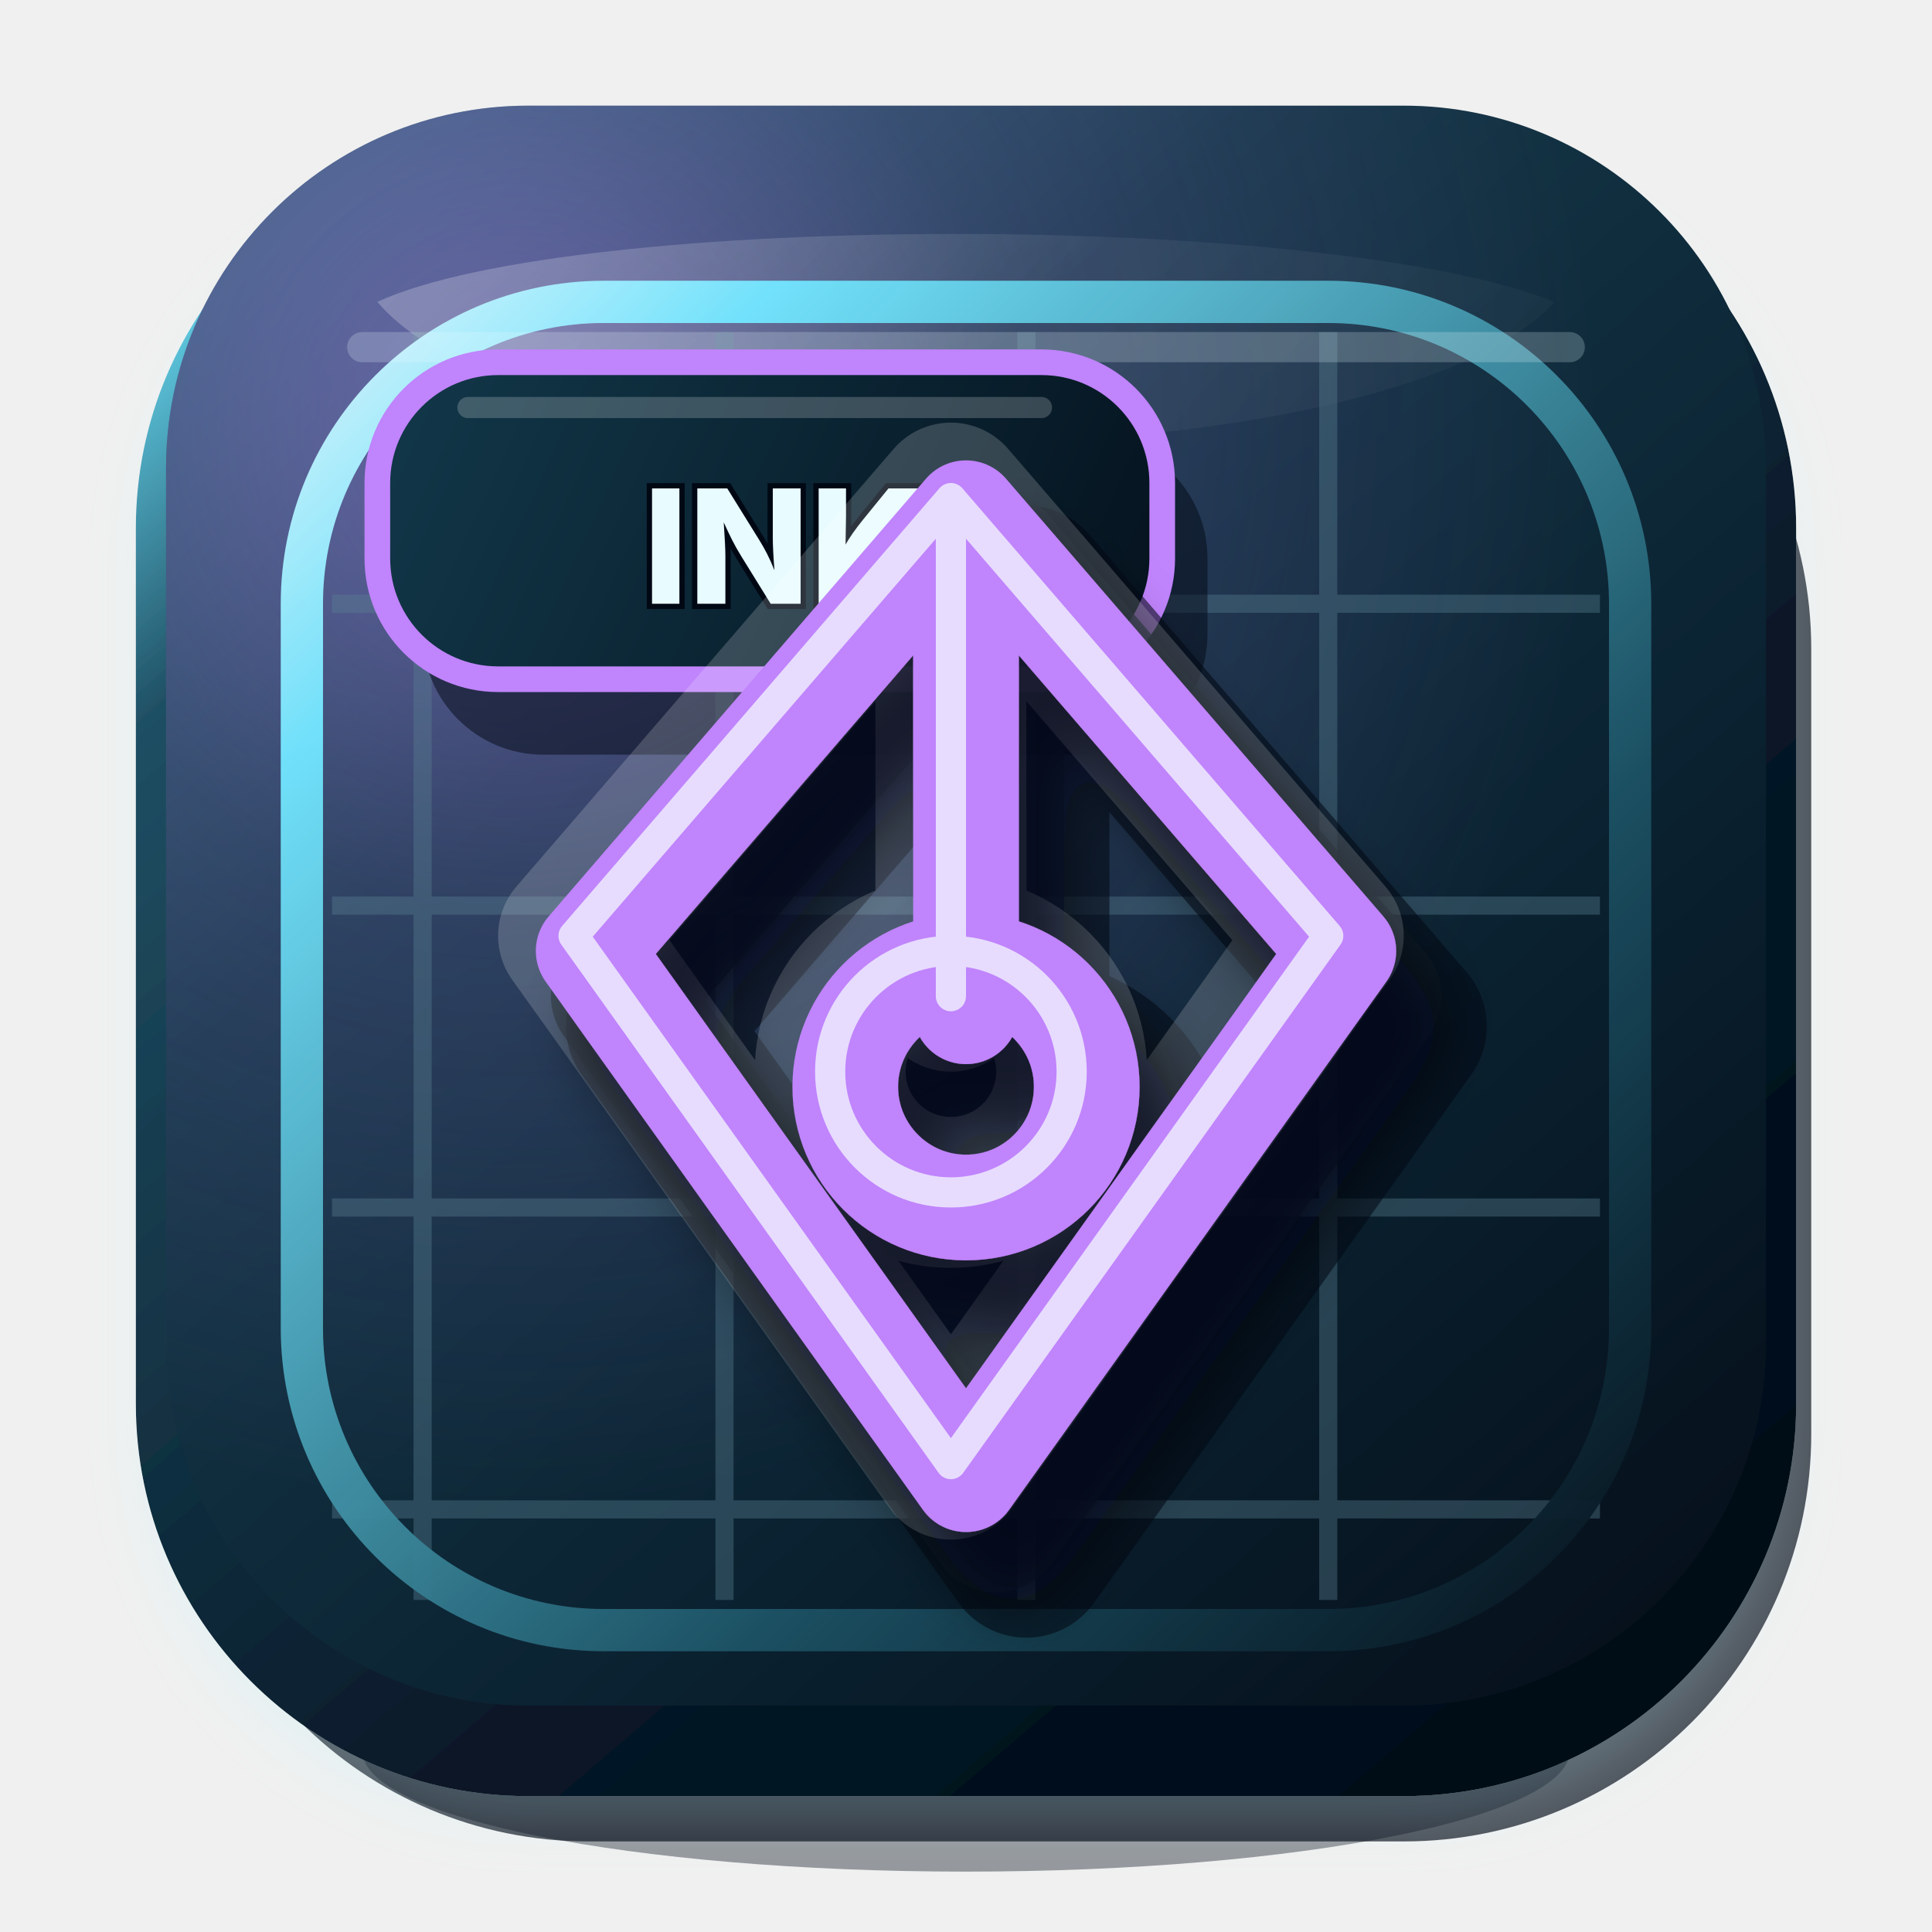
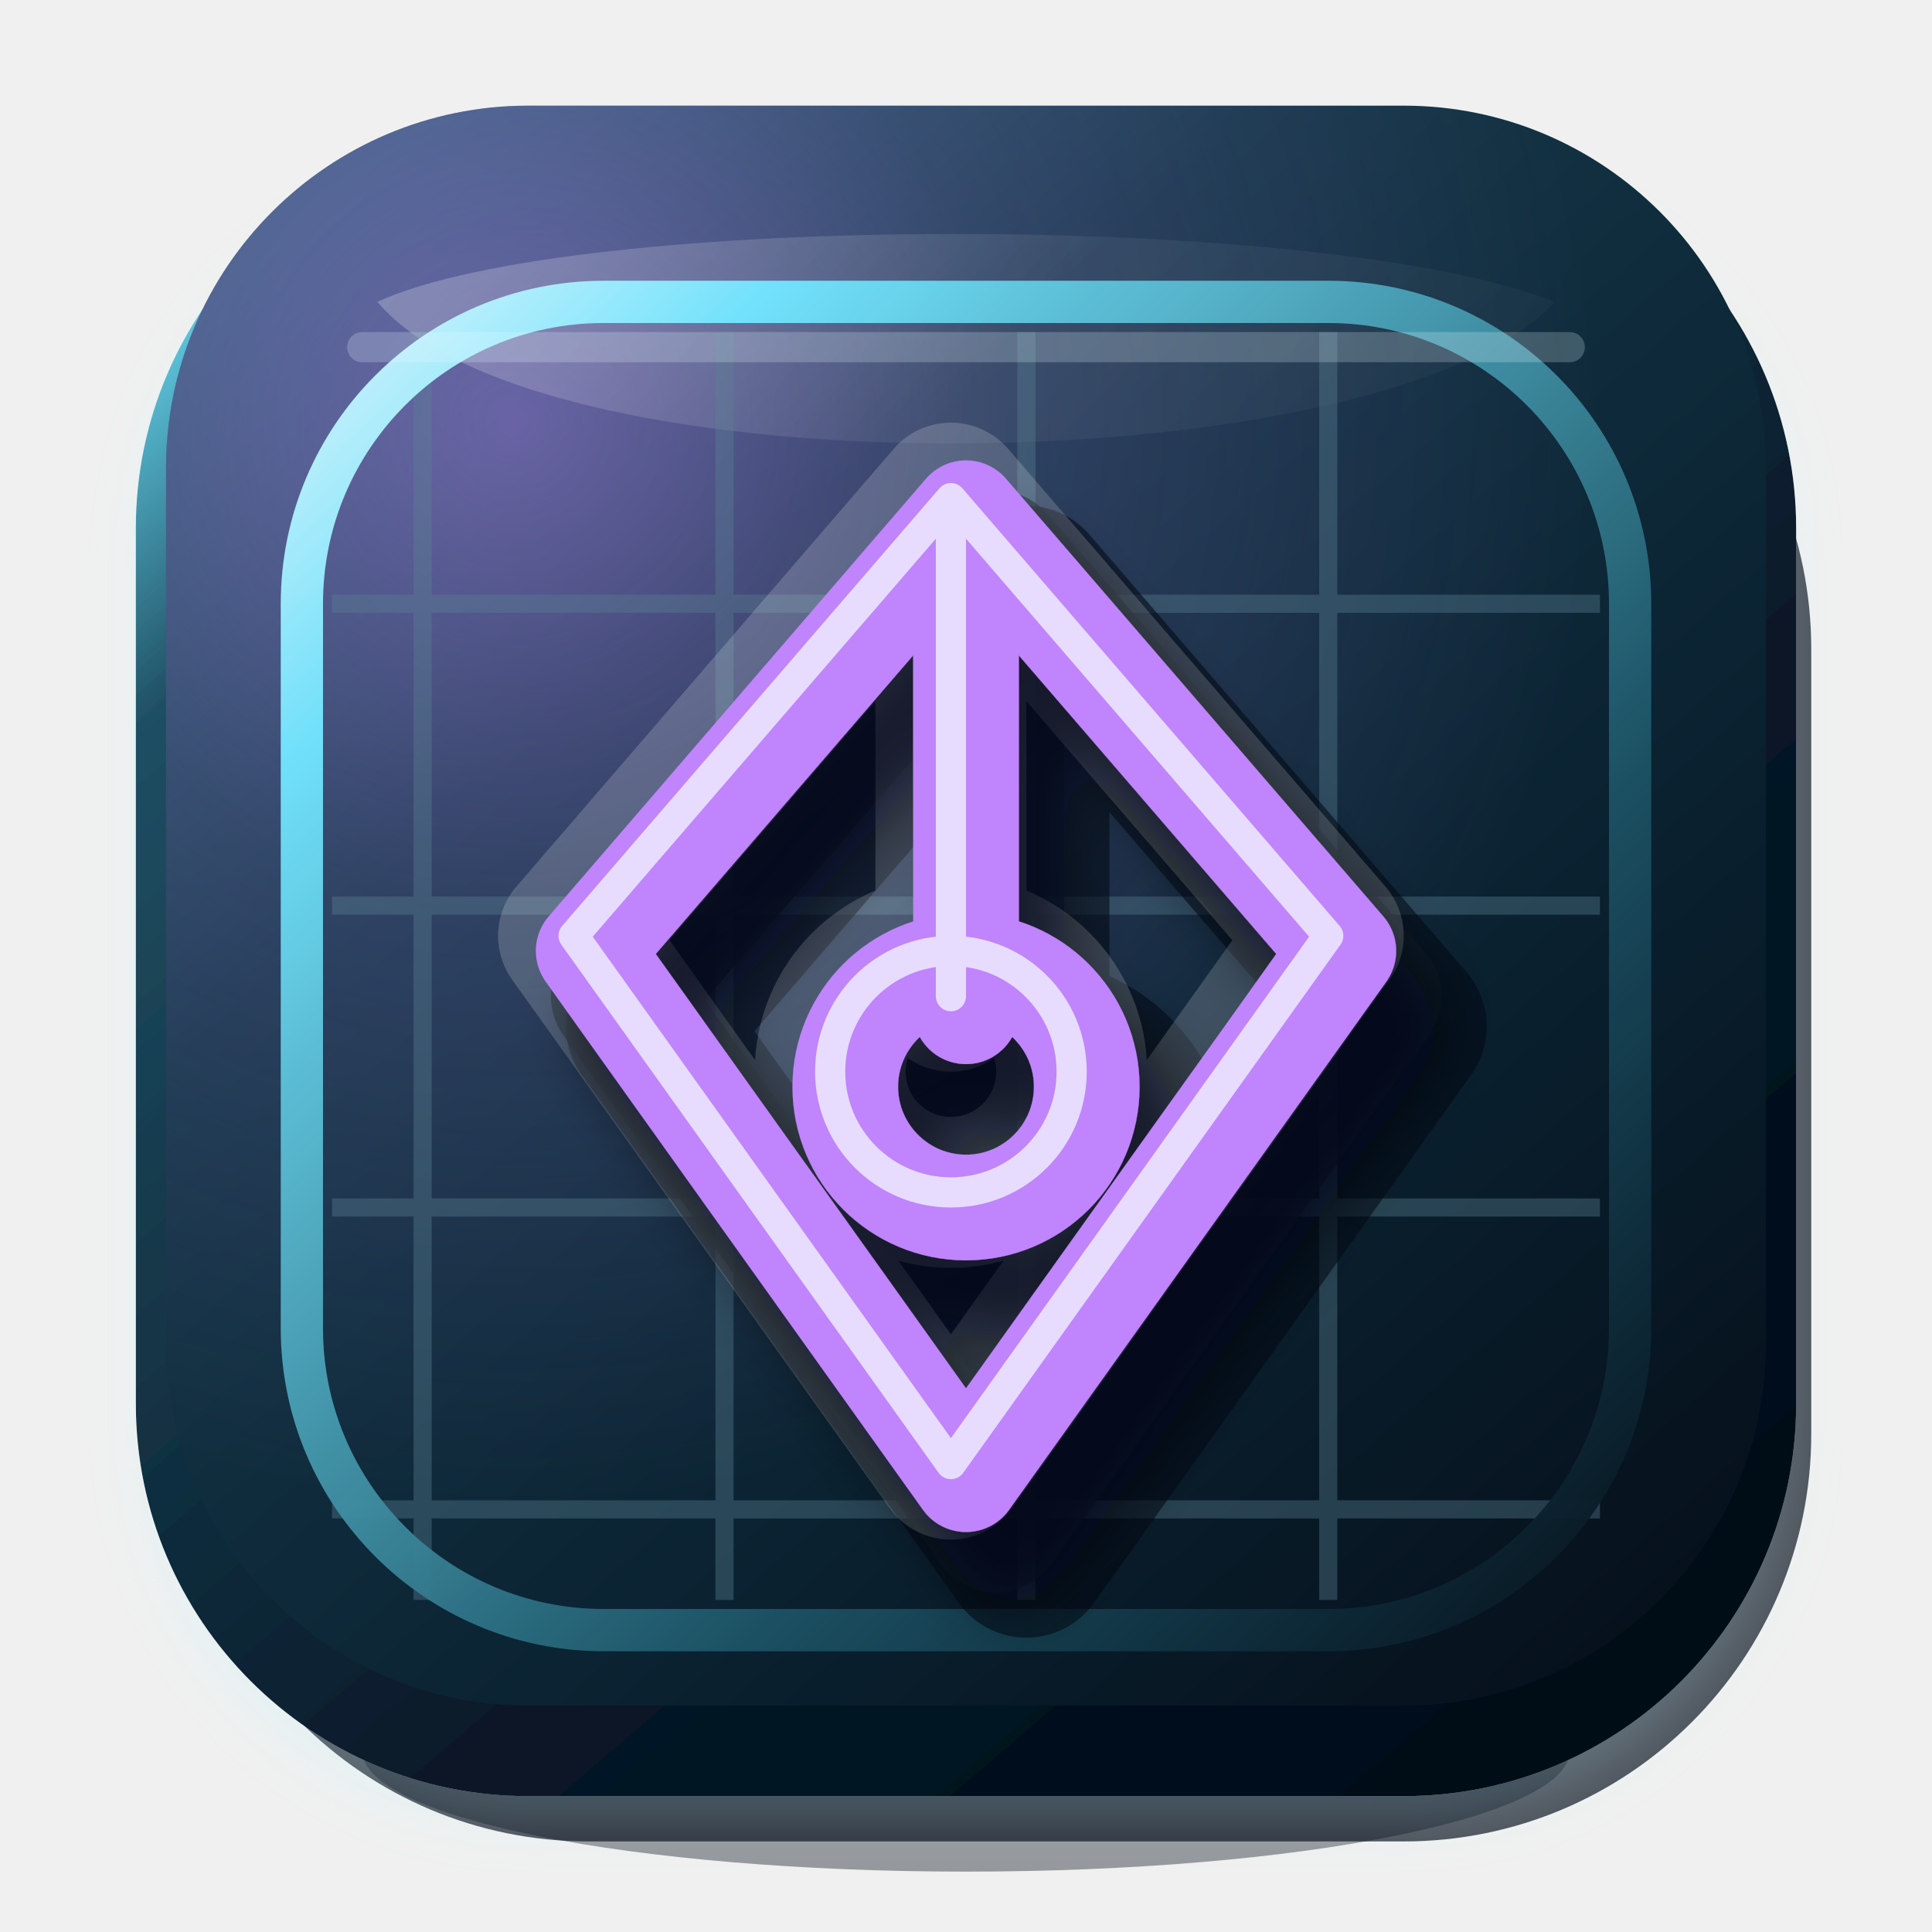
- <svg xmlns="http://www.w3.org/2000/svg" width="128" height="128" viewBox="0 0 128 128">
+ <svg xmlns="http://www.w3.org/2000/svg" width="128" height="128" viewBox="0 0 128 128" overflow="hidden">
  <defs>
    <linearGradient id="edge" x1="18" y1="10" x2="112" y2="120" gradientUnits="userSpaceOnUse">
      <stop offset="0" stop-color="#6ee7ff" />
      <stop offset="0.16" stop-color="#1f4f63" />
      <stop offset="0.62" stop-color="#071827" />
      <stop offset="1" stop-color="#020814" />
    </linearGradient>
    <linearGradient id="face" x1="22" y1="13" x2="108" y2="111" gradientUnits="userSpaceOnUse">
      <stop offset="0" stop-color="#2b5b6f" />
      <stop offset="0.28" stop-color="#143647" />
      <stop offset="0.68" stop-color="#0a2130" />
      <stop offset="1" stop-color="#06101b" />
-     </linearGradient>
-     <linearGradient id="badge" x1="26" y1="24" x2="78" y2="48" gradientUnits="userSpaceOnUse">
-       <stop offset="0" stop-color="#12384a" />
-       <stop offset="1" stop-color="#04101b" />
    </linearGradient>
    <linearGradient id="rim" x1="20" y1="18" x2="108" y2="108" gradientUnits="userSpaceOnUse">
      <stop offset="0" stop-color="#e8fbff" />
      <stop offset="0.18" stop-color="#72e6ff" />
      <stop offset="0.68" stop-color="#1c5264" />
      <stop offset="1" stop-color="#06111d" />
    </linearGradient>
    <radialGradient id="glow" cx="34" cy="28" r="72" gradientUnits="userSpaceOnUse">
      <stop offset="0" stop-color="#c084fc" stop-opacity="0.46" />
      <stop offset="0.45" stop-color="#c084fc" stop-opacity="0.16" />
      <stop offset="1" stop-color="#c084fc" stop-opacity="0" />
    </radialGradient>
    <linearGradient id="shine" x1="24" y1="16" x2="86" y2="74" gradientUnits="userSpaceOnUse">
      <stop offset="0" stop-color="#ffffff" stop-opacity="0.36" />
      <stop offset="0.42" stop-color="#ffffff" stop-opacity="0.08" />
      <stop offset="1" stop-color="#ffffff" stop-opacity="0" />
    </linearGradient>
    <filter id="plateShadow" x="-28%" y="-26%" width="156%" height="166%">
      <feDropShadow dx="0" dy="15" stdDeviation="9" flood-color="#000814" flood-opacity="0.48" />
      <feDropShadow dx="0" dy="2" stdDeviation="1.5" flood-color="#b7f5ff" flood-opacity="0.18" />
    </filter>
    <filter id="glyphLift" x="-28%" y="-28%" width="156%" height="156%">
      <feDropShadow dx="3" dy="5" stdDeviation="2" flood-color="#000814" flood-opacity="0.62" />
    </filter>
  </defs>
  <ellipse cx="64" cy="116" rx="40" ry="8" fill="#000814" opacity="0.38" />
  <rect x="12" y="16" width="108" height="106" rx="27" fill="#020814" opacity="0.68" />
  <rect x="9" y="9" width="110" height="110" rx="26" fill="url(#edge)" filter="url(#plateShadow)" />
  <rect x="11" y="7" width="106" height="106" rx="24" fill="url(#face)" />
  <rect x="11" y="7" width="106" height="106" rx="24" fill="url(#glow)" />
  <path d="M25 20c13-6 63-6 78 0c-11 12-67 13-78 0z" fill="url(#shine)" opacity="0.72" />
  <path d="M28 22v84M48 22v84M68 22v84M88 22v84M22 40h84M22 60h84M22 80h84M22 100h84" fill="none" stroke="#5a8294" stroke-width="1.2" opacity="0.38" />
  <rect x="20" y="20" width="88" height="88" rx="20" fill="none" stroke="url(#rim)" stroke-width="2.8" opacity="0.96" />
  <path d="M24 23h80" fill="none" stroke="#e8fbff" stroke-width="2" stroke-linecap="round" opacity="0.22" />
-   <rect x="28" y="29" width="52" height="21" rx="8" fill="#020814" opacity="0.5" />
-   <rect x="25" y="24" width="52" height="21" rx="8" fill="url(#badge)" stroke="#c084fc" stroke-width="1.7" />
-   <path d="M31 27h38" fill="none" stroke="#ffffff" stroke-width="1.4" stroke-linecap="round" opacity="0.2" />
-   <text x="52" y="40" text-anchor="middle" font-family="Cantarell, Inter, Arial, sans-serif" font-size="10.5" font-weight="800" fill="#e8fbff" stroke="#000814" stroke-width="0.7" paint-order="stroke">INK</text>
  <path d="M64 34l25 29l-25 35l-25-35zM64 34v33M56 72a8 8 0 1 0 16 0a8 8 0 0 0-16 0" fill="none" stroke="#020814" stroke-width="11" stroke-linecap="round" stroke-linejoin="round" opacity="0.58" transform="translate(4 5)" />
  <path d="M64 34l25 29l-25 35l-25-35zM64 34v33M56 72a8 8 0 1 0 16 0a8 8 0 0 0-16 0" fill="none" stroke="#0b1724" stroke-width="9" stroke-linecap="round" stroke-linejoin="round" opacity="0.72" transform="translate(2 3)" />
  <path d="M64 34l25 29l-25 35l-25-35zM64 34v33M56 72a8 8 0 1 0 16 0a8 8 0 0 0-16 0" fill="none" stroke="#ffffff" stroke-width="10" stroke-linecap="round" stroke-linejoin="round" opacity="0.18" transform="translate(-1 -1)" />
  <path d="M64 34l25 29l-25 35l-25-35zM64 34v33M56 72a8 8 0 1 0 16 0a8 8 0 0 0-16 0" fill="none" stroke="#c084fc" stroke-width="7" stroke-linecap="round" stroke-linejoin="round" filter="url(#glyphLift)" />
  <path d="M64 34l25 29l-25 35l-25-35zM64 34v33M56 72a8 8 0 1 0 16 0a8 8 0 0 0-16 0" fill="none" stroke="#f7fdff" stroke-width="2" stroke-linecap="round" stroke-linejoin="round" opacity="0.72" transform="translate(-1 -1)" />
</svg>
